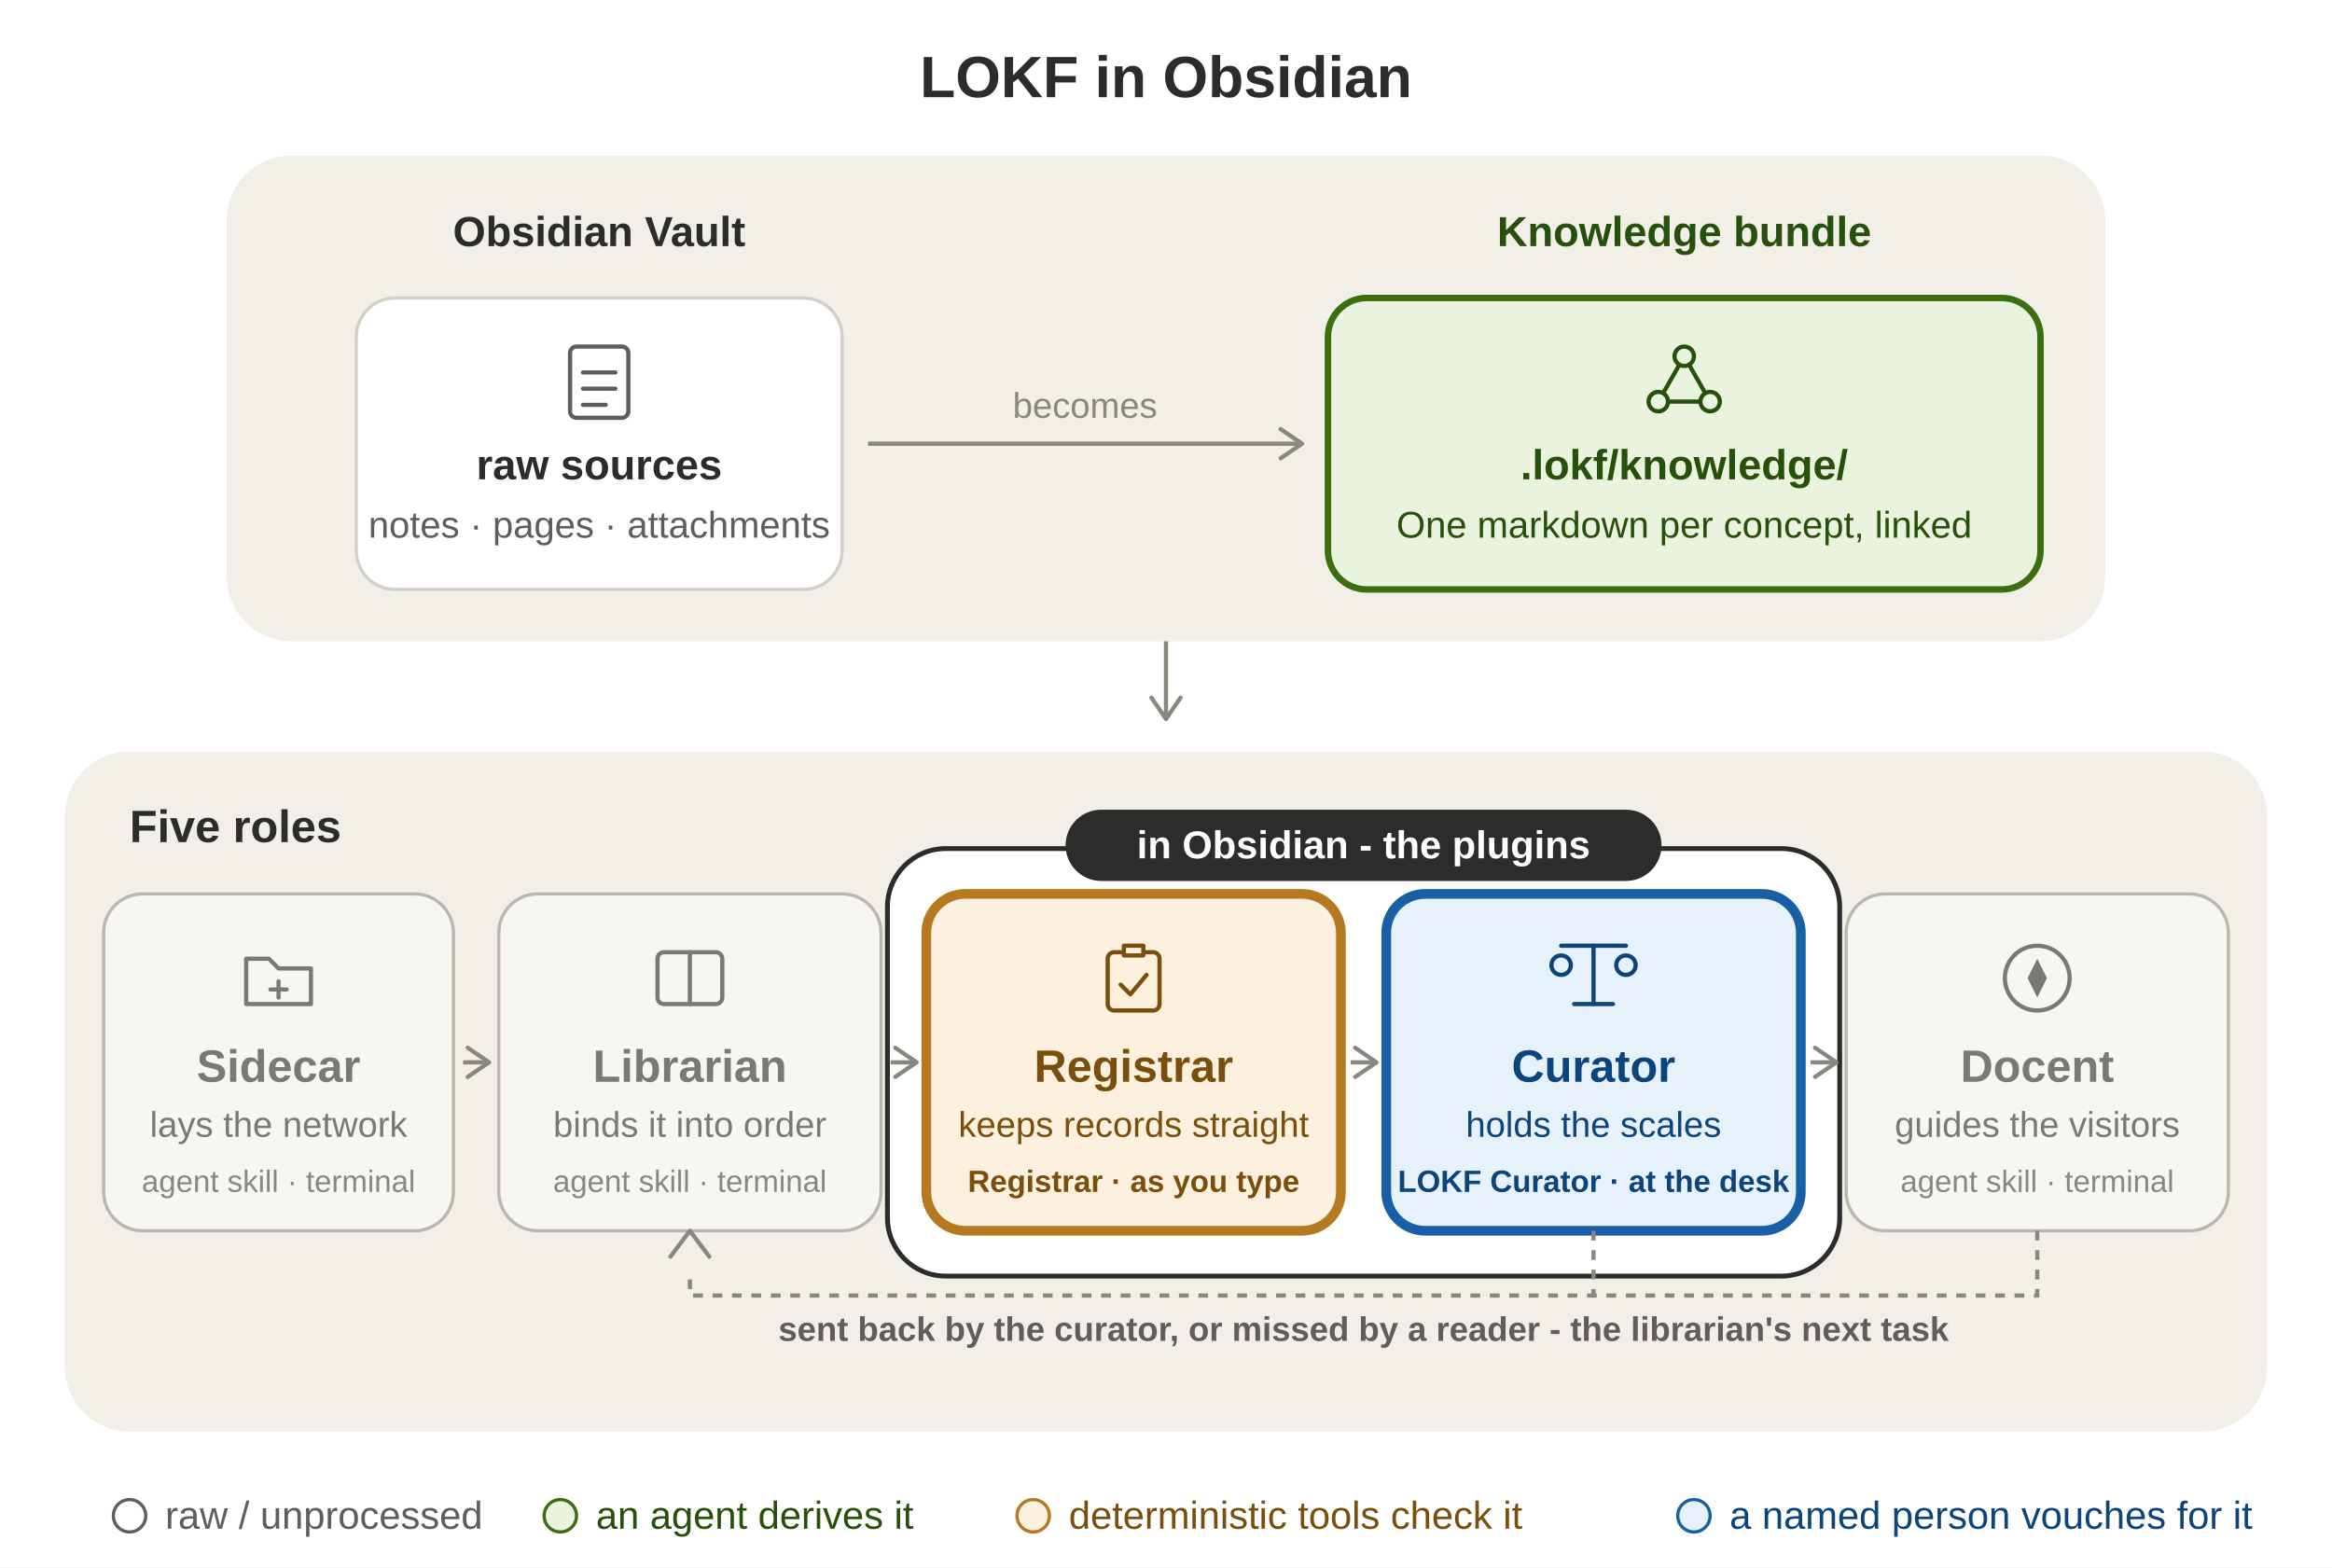
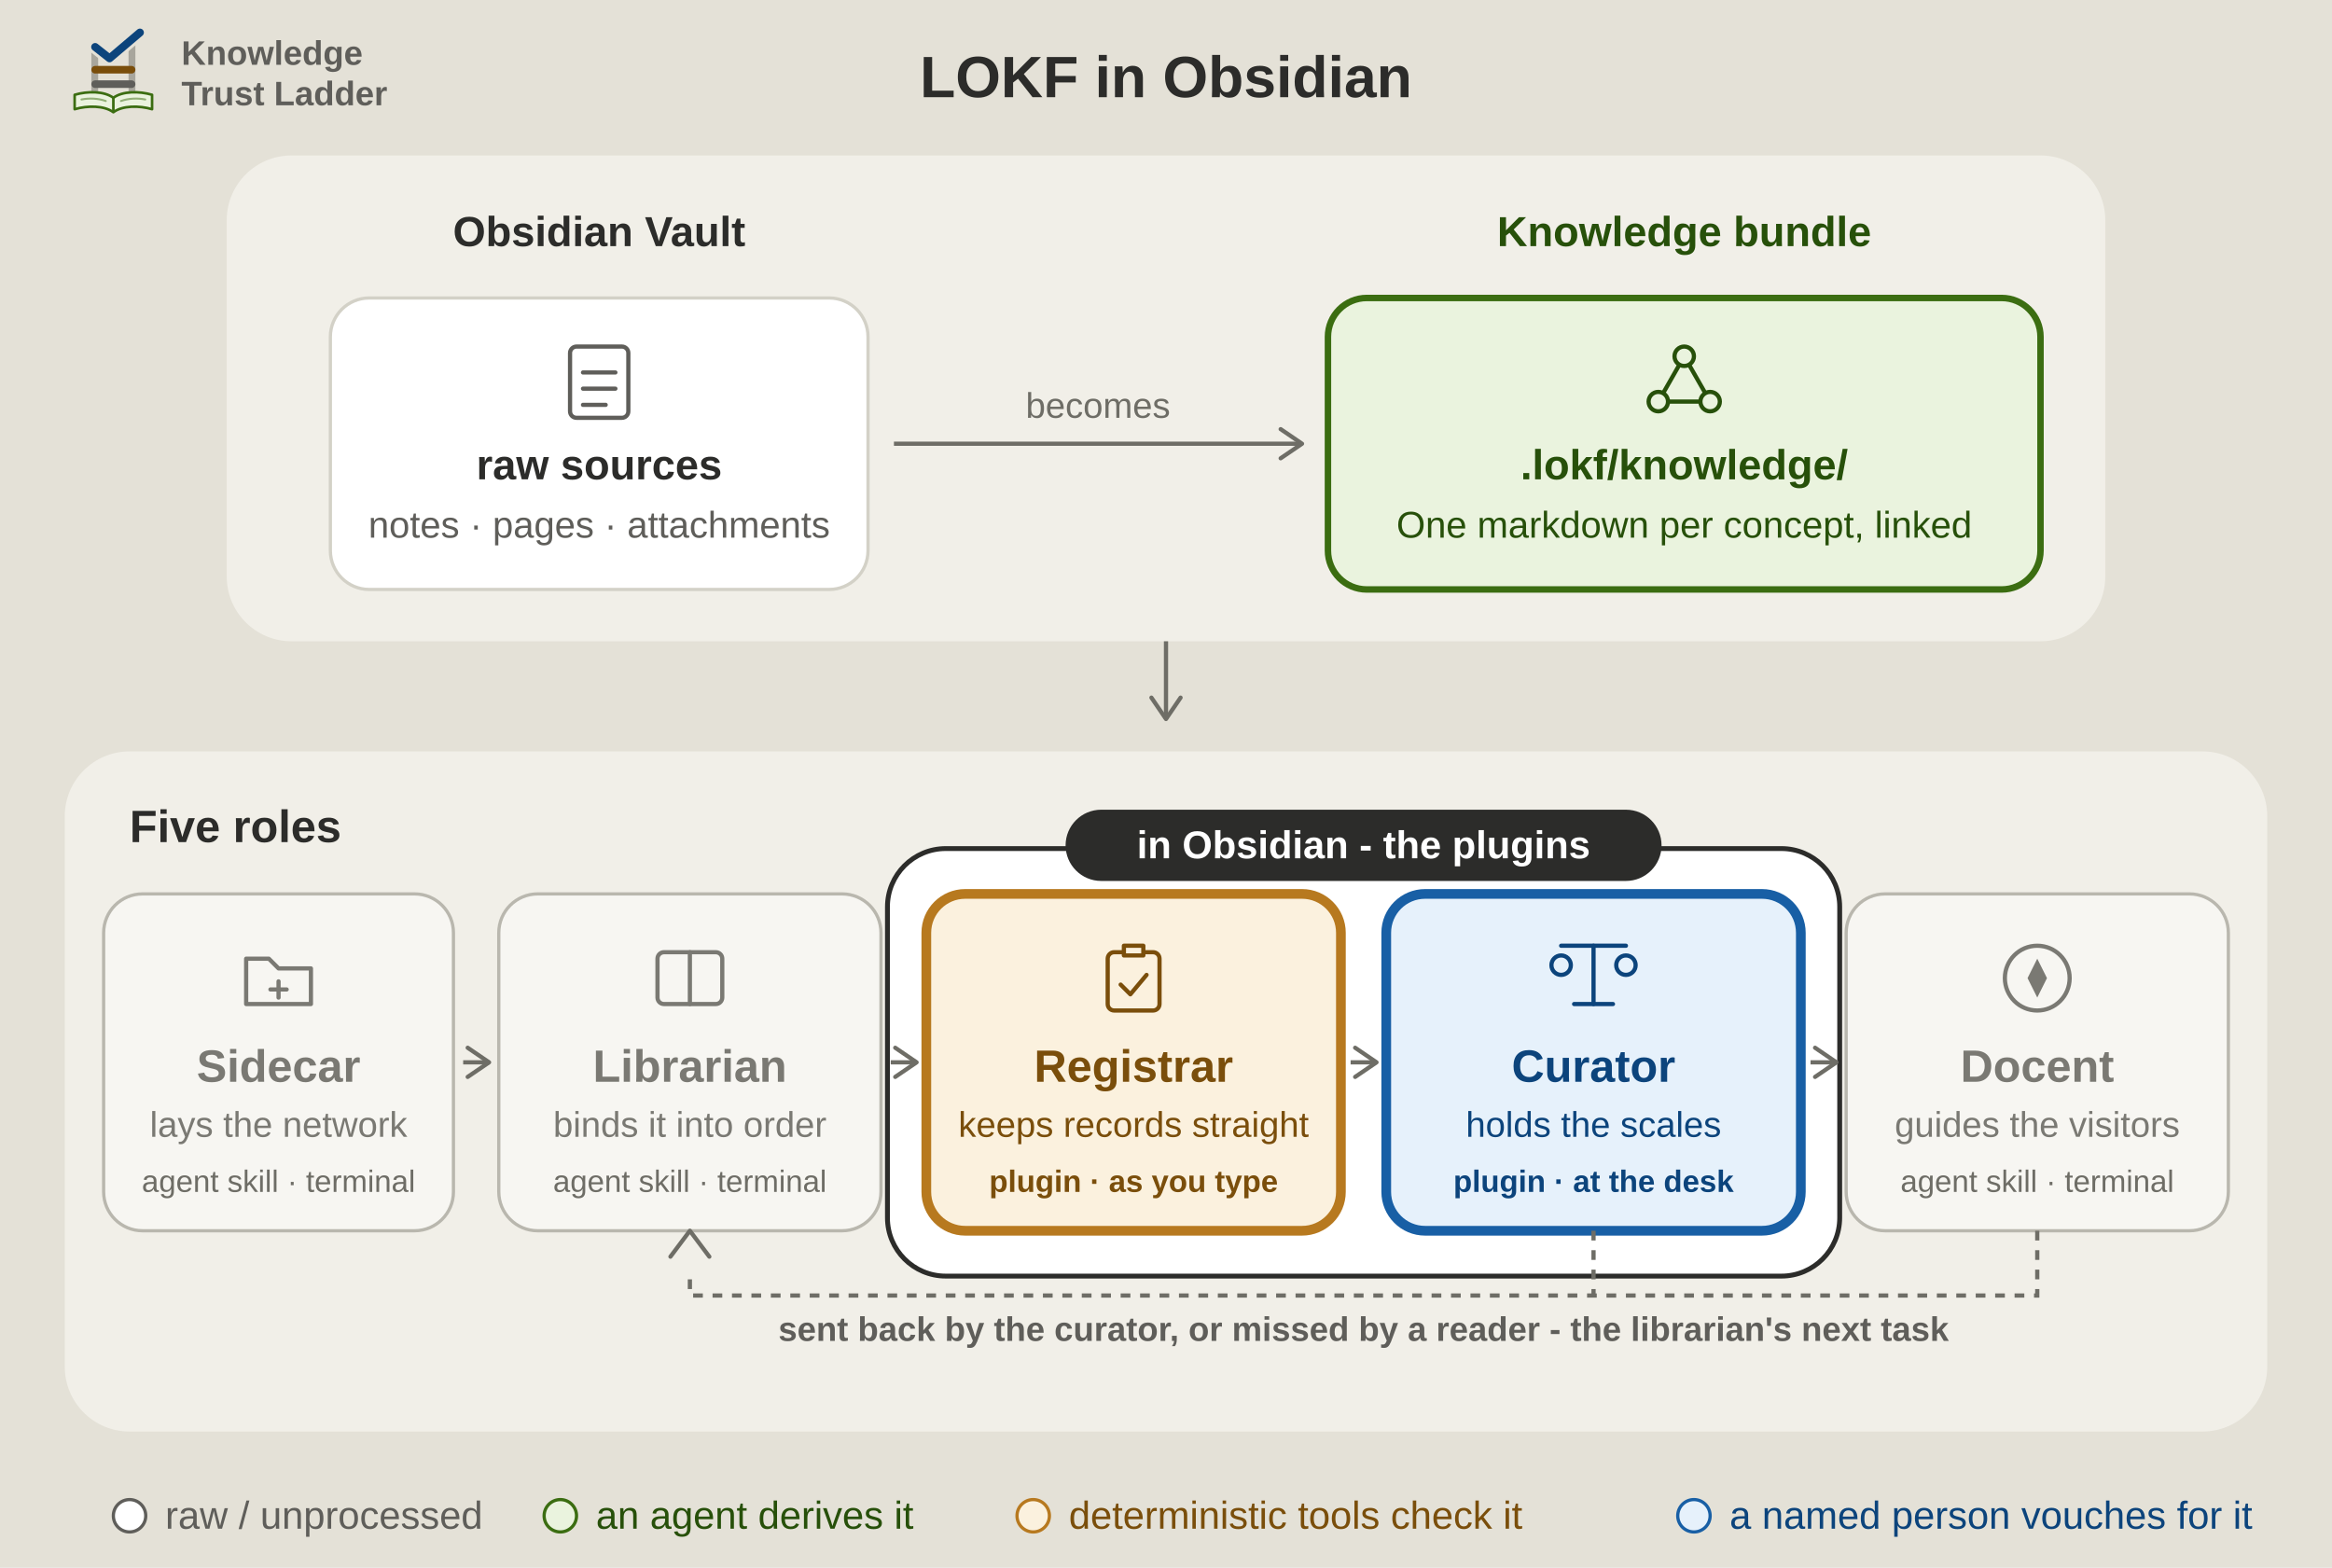
<svg xmlns="http://www.w3.org/2000/svg" width="720" height="484" viewBox="0 0 720 484" role="img" aria-labelledby="t d">
-   <rect width="720" height="484" fill="#ffffff" />
+   <rect width="720" height="484" fill="#E4E1D7" />
+   <g transform="translate(20,7) scale(0.46875)">
+     <rect x="17.5" y="12" width="4.5" height="38" rx="2.25" fill="#A8A69D" />
+     <rect x="42" y="12" width="4.5" height="38" rx="2.25" fill="#A8A69D" />
+     <rect x="17.5" y="38" width="29" height="5" rx="2.5" fill="#5F5E5A" />
+     <rect x="17.5" y="28.5" width="29" height="5" rx="2.5" fill="#7A4E0B" />
+     <path d="M20 16 L29.5 23.5 L49.5 6.5" fill="none" stroke="#E4E1D7" stroke-width="9" stroke-linecap="round" stroke-linejoin="round" />
+     <path d="M20 16 L29.5 23.5 L49.5 6.5" fill="none" stroke="#0C447C" stroke-width="5.2" stroke-linecap="round" stroke-linejoin="round" />
+     <path d="M32 49.5 C26 45 15 45 6.5 47.5 v9.5 C15 54.5 26 54.5 32 59 C38 54.5 49 54.5 57.5 57 v-9.5 C49 45 38 45 32 49.5 z" fill="#EAF3DE" stroke="#3B6D11" stroke-width="1.7" stroke-linejoin="round" />
+     <line x1="32" y1="49.5" x2="32" y2="59" stroke="#3B6D11" stroke-width="1.7" />
+     <path d="M11 50.6 C16 49.6 22 49.8 27 51.6 M37 51.6 C42 49.8 48 49.6 53 50.6" fill="none" stroke="#3B6D11" stroke-opacity=".5" stroke-width="1.3" stroke-linecap="round" />
+   </g>
+   <text x="56" y="20" font-family="Arial, sans-serif" font-size="10.5" font-weight="700" fill="#5F5E5A">Knowledge</text>
+   <text x="56" y="32.5" font-family="Arial, sans-serif" font-size="10.5" font-weight="700" fill="#5F5E5A">Trust Ladder</text>
  <text x="360.0" y="30" text-anchor="middle" font-family="Arial, sans-serif" font-size="18" font-weight="700" fill="#2C2C2A">LOKF in Obsidian</text>
  <rect x="70" y="48" width="580" height="150" rx="20" fill="#F1EFE8" />
  <text x="185" y="76" text-anchor="middle" font-family="Arial, sans-serif" font-size="13" font-weight="700" fill="#2C2C2A">Obsidian Vault</text>
  <text x="520" y="76" text-anchor="middle" font-family="Arial, sans-serif" font-size="13" font-weight="700" fill="#27500A">Knowledge bundle</text>
-   <rect x="110" y="92" width="150" height="90" rx="12" fill="#ffffff" stroke="#D3D1C7" stroke-width="1" />
+   <rect x="102" y="92" width="166" height="90" rx="12" fill="#ffffff" stroke="#D3D1C7" stroke-width="1" />
  <g transform="translate(185,118)" stroke="#5F5E5A" stroke-width="1.3" fill="none" stroke-linecap="round" stroke-linejoin="round">
    <rect x="-9" y="-11" width="18" height="22" rx="2" />
    <line x1="-5" y1="-3" x2="5" y2="-3" />
    <line x1="-5" y1="2" x2="5" y2="2" />
    <line x1="-5" y1="7" x2="2" y2="7" />
  </g>
  <text x="185" y="148" text-anchor="middle" font-family="Arial, sans-serif" font-size="13" font-weight="700" fill="#2C2C2A">raw sources</text>
  <text x="185" y="166" text-anchor="middle" font-family="Arial, sans-serif" font-size="11.5" fill="#5F5E5A">notes · pages · attachments</text>
-   <line x1="268" y1="137" x2="402" y2="137" stroke="#888780" stroke-width="1.3" />
-   <path d="M395.4 141.5 L402 137 L395.4 132.5" fill="none" stroke="#888780" stroke-width="1.3" stroke-linecap="round" stroke-linejoin="round" />
-   <text x="335.0" y="129.0" text-anchor="middle" font-family="Arial, sans-serif" font-size="11" fill="#888780">becomes</text>
+   <line x1="276" y1="137" x2="402" y2="137" stroke="#6E6D66" stroke-width="1.3" />
+   <path d="M395.4 141.5 L402 137 L395.4 132.5" fill="none" stroke="#6E6D66" stroke-width="1.3" stroke-linecap="round" stroke-linejoin="round" />
+   <text x="339.0" y="129.0" text-anchor="middle" font-family="Arial, sans-serif" font-size="11" fill="#6E6D66">becomes</text>
  <rect x="410" y="92" width="220" height="90" rx="12" fill="#EAF3DE" stroke="#3B6D11" stroke-width="2" />
  <g transform="translate(520,118)" stroke="#27500A" stroke-width="1.3" fill="none" stroke-linecap="round" stroke-linejoin="round">
    <line x1="-8" y1="6" x2="0" y2="-8" />
    <line x1="8" y1="6" x2="0" y2="-8" />
    <line x1="-8" y1="6" x2="8" y2="6" />
    <circle cx="0" cy="-8" r="3" fill="#EAF3DE" />
    <circle cx="-8" cy="6" r="3" fill="#EAF3DE" />
    <circle cx="8" cy="6" r="3" fill="#EAF3DE" />
  </g>
  <text x="520" y="148" text-anchor="middle" font-family="Arial, sans-serif" font-size="13" font-weight="700" fill="#27500A">.lokf/knowledge/</text>
  <text x="520" y="166" text-anchor="middle" font-family="Arial, sans-serif" font-size="11.5" fill="#27500A">One markdown per concept, linked</text>
-   <line x1="360" y1="198" x2="360" y2="222" stroke="#888780" stroke-width="1.3" />
-   <path d="M355.5 215.4 L360 222 L364.5 215.4" fill="none" stroke="#888780" stroke-width="1.3" stroke-linecap="round" stroke-linejoin="round" />
+   <line x1="360" y1="198" x2="360" y2="222" stroke="#6E6D66" stroke-width="1.3" />
+   <path d="M355.5 215.4 L360 222 L364.5 215.4" fill="none" stroke="#6E6D66" stroke-width="1.3" stroke-linecap="round" stroke-linejoin="round" />
  <rect x="20" y="232" width="680" height="210" rx="20" fill="#F1EFE8" />
  <text x="40" y="260" font-family="Arial, sans-serif" font-size="14" font-weight="700" fill="#2C2C2A">Five roles</text>
  <rect x="274" y="262" width="294" height="132" rx="18" fill="#ffffff" stroke="#2C2C2A" stroke-width="1.5" />
  <rect x="329" y="250" width="184" height="22" rx="11" fill="#2C2C2A" />
  <text x="421" y="265" text-anchor="middle" font-family="Arial, sans-serif" font-size="12" font-weight="700" fill="#ffffff">in Obsidian - the plugins</text>
  <rect x="32" y="276" width="108" height="104" rx="12" fill="#F7F6F2" stroke="#B9B7AE" stroke-width="1" />
  <g transform="translate(86,302)" stroke="#7A7973" stroke-width="1.3" fill="none" stroke-linecap="round" stroke-linejoin="round">
    <path d="M-10 -6 h7 l3 3 h10 v11 h-20 z" />
    <line x1="0" y1="1" x2="0" y2="6" />
    <line x1="-2.5" y1="3.5" x2="2.5" y2="3.5" />
  </g>
  <text x="86" y="334" text-anchor="middle" font-family="Arial, sans-serif" font-size="14" font-weight="700" fill="#7A7973">Sidecar</text>
  <text x="86" y="351" text-anchor="middle" font-family="Arial, sans-serif" font-size="11" fill="#7A7973">lays the network</text>
-   <text x="86" y="368" text-anchor="middle" font-family="Arial, sans-serif" font-size="9.5" fill="#888780">agent skill · terminal</text>
-   <line x1="143" y1="328" x2="151" y2="328" stroke="#888780" stroke-width="1.3" />
-   <path d="M144.4 332.5 L151 328 L144.4 323.5" fill="none" stroke="#888780" stroke-width="1.3" stroke-linecap="round" stroke-linejoin="round" />
+   <text x="86" y="368" text-anchor="middle" font-family="Arial, sans-serif" font-size="9.5" fill="#6E6D66">agent skill · terminal</text>
+   <line x1="143" y1="328" x2="151" y2="328" stroke="#6E6D66" stroke-width="1.3" />
+   <path d="M144.4 332.5 L151 328 L144.4 323.5" fill="none" stroke="#6E6D66" stroke-width="1.3" stroke-linecap="round" stroke-linejoin="round" />
  <rect x="154" y="276" width="118" height="104" rx="12" fill="#F7F6F2" stroke="#B9B7AE" stroke-width="1" />
  <g transform="translate(213,302)" stroke="#7A7973" stroke-width="1.3" fill="none" stroke-linecap="round" stroke-linejoin="round">
    <rect x="-10" y="-8" width="20" height="16" rx="2" />
    <line x1="0" y1="-8" x2="0" y2="8" />
  </g>
  <text x="213" y="334" text-anchor="middle" font-family="Arial, sans-serif" font-size="14" font-weight="700" fill="#7A7973">Librarian</text>
  <text x="213" y="351" text-anchor="middle" font-family="Arial, sans-serif" font-size="11" fill="#7A7973">binds it into order</text>
-   <text x="213" y="368" text-anchor="middle" font-family="Arial, sans-serif" font-size="9.5" fill="#888780">agent skill · terminal</text>
-   <line x1="275" y1="328" x2="283" y2="328" stroke="#888780" stroke-width="1.3" />
-   <path d="M276.4 332.5 L283 328 L276.4 323.5" fill="none" stroke="#888780" stroke-width="1.3" stroke-linecap="round" stroke-linejoin="round" />
+   <text x="213" y="368" text-anchor="middle" font-family="Arial, sans-serif" font-size="9.5" fill="#6E6D66">agent skill · terminal</text>
+   <line x1="275" y1="328" x2="283" y2="328" stroke="#6E6D66" stroke-width="1.3" />
+   <path d="M276.4 332.5 L283 328 L276.4 323.5" fill="none" stroke="#6E6D66" stroke-width="1.3" stroke-linecap="round" stroke-linejoin="round" />
  <rect x="286" y="276" width="128" height="104" rx="12" fill="#FBF1DE" stroke="#B7791F" stroke-width="3" />
  <g transform="translate(350,302)" stroke="#7A4E0B" stroke-width="1.3" fill="none" stroke-linecap="round" stroke-linejoin="round">
    <rect x="-8" y="-8" width="16" height="18" rx="2" />
    <path d="M-3 -10 h6 v3 h-6 z" fill="#FBF1DE" />
    <path d="M-4 2 l3 3 l5 -6" />
  </g>
  <text x="350" y="334" text-anchor="middle" font-family="Arial, sans-serif" font-size="14" font-weight="700" fill="#7A4E0B">Registrar</text>
  <text x="350" y="351" text-anchor="middle" font-family="Arial, sans-serif" font-size="11" fill="#7A4E0B">keeps records straight</text>
-   <text x="350" y="368" text-anchor="middle" font-family="Arial, sans-serif" font-size="9.5" font-weight="700" fill="#7A4E0B">Registrar · as you type</text>
-   <line x1="417" y1="328" x2="425" y2="328" stroke="#888780" stroke-width="1.3" />
-   <path d="M418.4 332.5 L425 328 L418.4 323.5" fill="none" stroke="#888780" stroke-width="1.3" stroke-linecap="round" stroke-linejoin="round" />
+   <text x="350" y="368" text-anchor="middle" font-family="Arial, sans-serif" font-size="9.5" font-weight="700" fill="#7A4E0B">plugin · as you type</text>
+   <line x1="417" y1="328" x2="425" y2="328" stroke="#6E6D66" stroke-width="1.3" />
+   <path d="M418.4 332.5 L425 328 L418.4 323.5" fill="none" stroke="#6E6D66" stroke-width="1.3" stroke-linecap="round" stroke-linejoin="round" />
  <rect x="428" y="276" width="128" height="104" rx="12" fill="#E6F1FB" stroke="#185FA5" stroke-width="3" />
  <g transform="translate(492,302)" stroke="#0C447C" stroke-width="1.3" fill="none" stroke-linecap="round" stroke-linejoin="round">
    <line x1="0" y1="-10" x2="0" y2="8" />
    <line x1="-10" y1="-10" x2="10" y2="-10" />
    <circle cx="-10" cy="-4" r="3" fill="#E6F1FB" />
    <circle cx="10" cy="-4" r="3" fill="#E6F1FB" />
    <line x1="-6" y1="8" x2="6" y2="8" />
  </g>
  <text x="492" y="334" text-anchor="middle" font-family="Arial, sans-serif" font-size="14" font-weight="700" fill="#0C447C">Curator</text>
  <text x="492" y="351" text-anchor="middle" font-family="Arial, sans-serif" font-size="11" fill="#0C447C">holds the scales</text>
-   <text x="492" y="368" text-anchor="middle" font-family="Arial, sans-serif" font-size="9.5" font-weight="700" fill="#0C447C">LOKF Curator · at the desk</text>
-   <line x1="559" y1="328" x2="567" y2="328" stroke="#888780" stroke-width="1.3" />
-   <path d="M560.4 332.5 L567 328 L560.4 323.5" fill="none" stroke="#888780" stroke-width="1.3" stroke-linecap="round" stroke-linejoin="round" />
+   <text x="492" y="368" text-anchor="middle" font-family="Arial, sans-serif" font-size="9.5" font-weight="700" fill="#0C447C">plugin · at the desk</text>
+   <line x1="559" y1="328" x2="567" y2="328" stroke="#6E6D66" stroke-width="1.3" />
+   <path d="M560.4 332.5 L567 328 L560.4 323.5" fill="none" stroke="#6E6D66" stroke-width="1.3" stroke-linecap="round" stroke-linejoin="round" />
  <rect x="570" y="276" width="118" height="104" rx="12" fill="#F7F6F2" stroke="#B9B7AE" stroke-width="1" />
  <g transform="translate(629,302)" stroke="#7A7973" stroke-width="1.3" fill="none" stroke-linecap="round" stroke-linejoin="round">
    <circle cx="0" cy="0" r="10" />
    <polygon points="0,-6 3,0 0,6 -3,0" fill="#7A7973" stroke="none" />
  </g>
  <text x="629" y="334" text-anchor="middle" font-family="Arial, sans-serif" font-size="14" font-weight="700" fill="#7A7973">Docent</text>
  <text x="629" y="351" text-anchor="middle" font-family="Arial, sans-serif" font-size="11" fill="#7A7973">guides the visitors</text>
-   <text x="629" y="368" text-anchor="middle" font-family="Arial, sans-serif" font-size="9.5" fill="#888780">agent skill · terminal</text>
-   <path d="M629 380 v20 H213 v-6" fill="none" stroke="#888780" stroke-width="1.3" stroke-dasharray="3 3" />
-   <path d="M492 380 v20" fill="none" stroke="#888780" stroke-width="1.3" stroke-dasharray="3 3" />
-   <path d="M207 388 L213 380 L219 388" fill="none" stroke="#888780" stroke-width="1.3" stroke-linecap="round" stroke-linejoin="round" />
+   <text x="629" y="368" text-anchor="middle" font-family="Arial, sans-serif" font-size="9.5" fill="#6E6D66">agent skill · terminal</text>
+   <path d="M629 380 v20 H213 v-6" fill="none" stroke="#6E6D66" stroke-width="1.3" stroke-dasharray="3 3" />
+   <path d="M492 380 v20" fill="none" stroke="#6E6D66" stroke-width="1.3" stroke-dasharray="3 3" />
+   <path d="M207 388 L213 380 L219 388" fill="none" stroke="#6E6D66" stroke-width="1.3" stroke-linecap="round" stroke-linejoin="round" />
  <text x="421" y="414" text-anchor="middle" font-family="Arial, sans-serif" font-size="10.5" font-weight="700" fill="#5F5E5A">sent back by the curator, or missed by a reader - the librarian's next task</text>
  <circle cx="40" cy="468" r="5" fill="#ffffff" stroke="#5F5E5A" stroke-width="1" />
  <text x="51" y="472" font-family="Arial, sans-serif" font-size="12" fill="#5F5E5A">raw / unprocessed</text>
  <circle cx="173" cy="468" r="5" fill="#EAF3DE" stroke="#3B6D11" stroke-width="1" />
  <text x="184" y="472" font-family="Arial, sans-serif" font-size="12" fill="#27500A">an agent derives it</text>
  <circle cx="319" cy="468" r="5" fill="#FBF1DE" stroke="#B7791F" stroke-width="1" />
  <text x="330" y="472" font-family="Arial, sans-serif" font-size="12" fill="#7A4E0B">deterministic tools check it</text>
  <circle cx="523" cy="468" r="5" fill="#E6F1FB" stroke="#185FA5" stroke-width="1" />
  <text x="534" y="472" font-family="Arial, sans-serif" font-size="12" fill="#0C447C">a named person vouches for it</text>
</svg>
